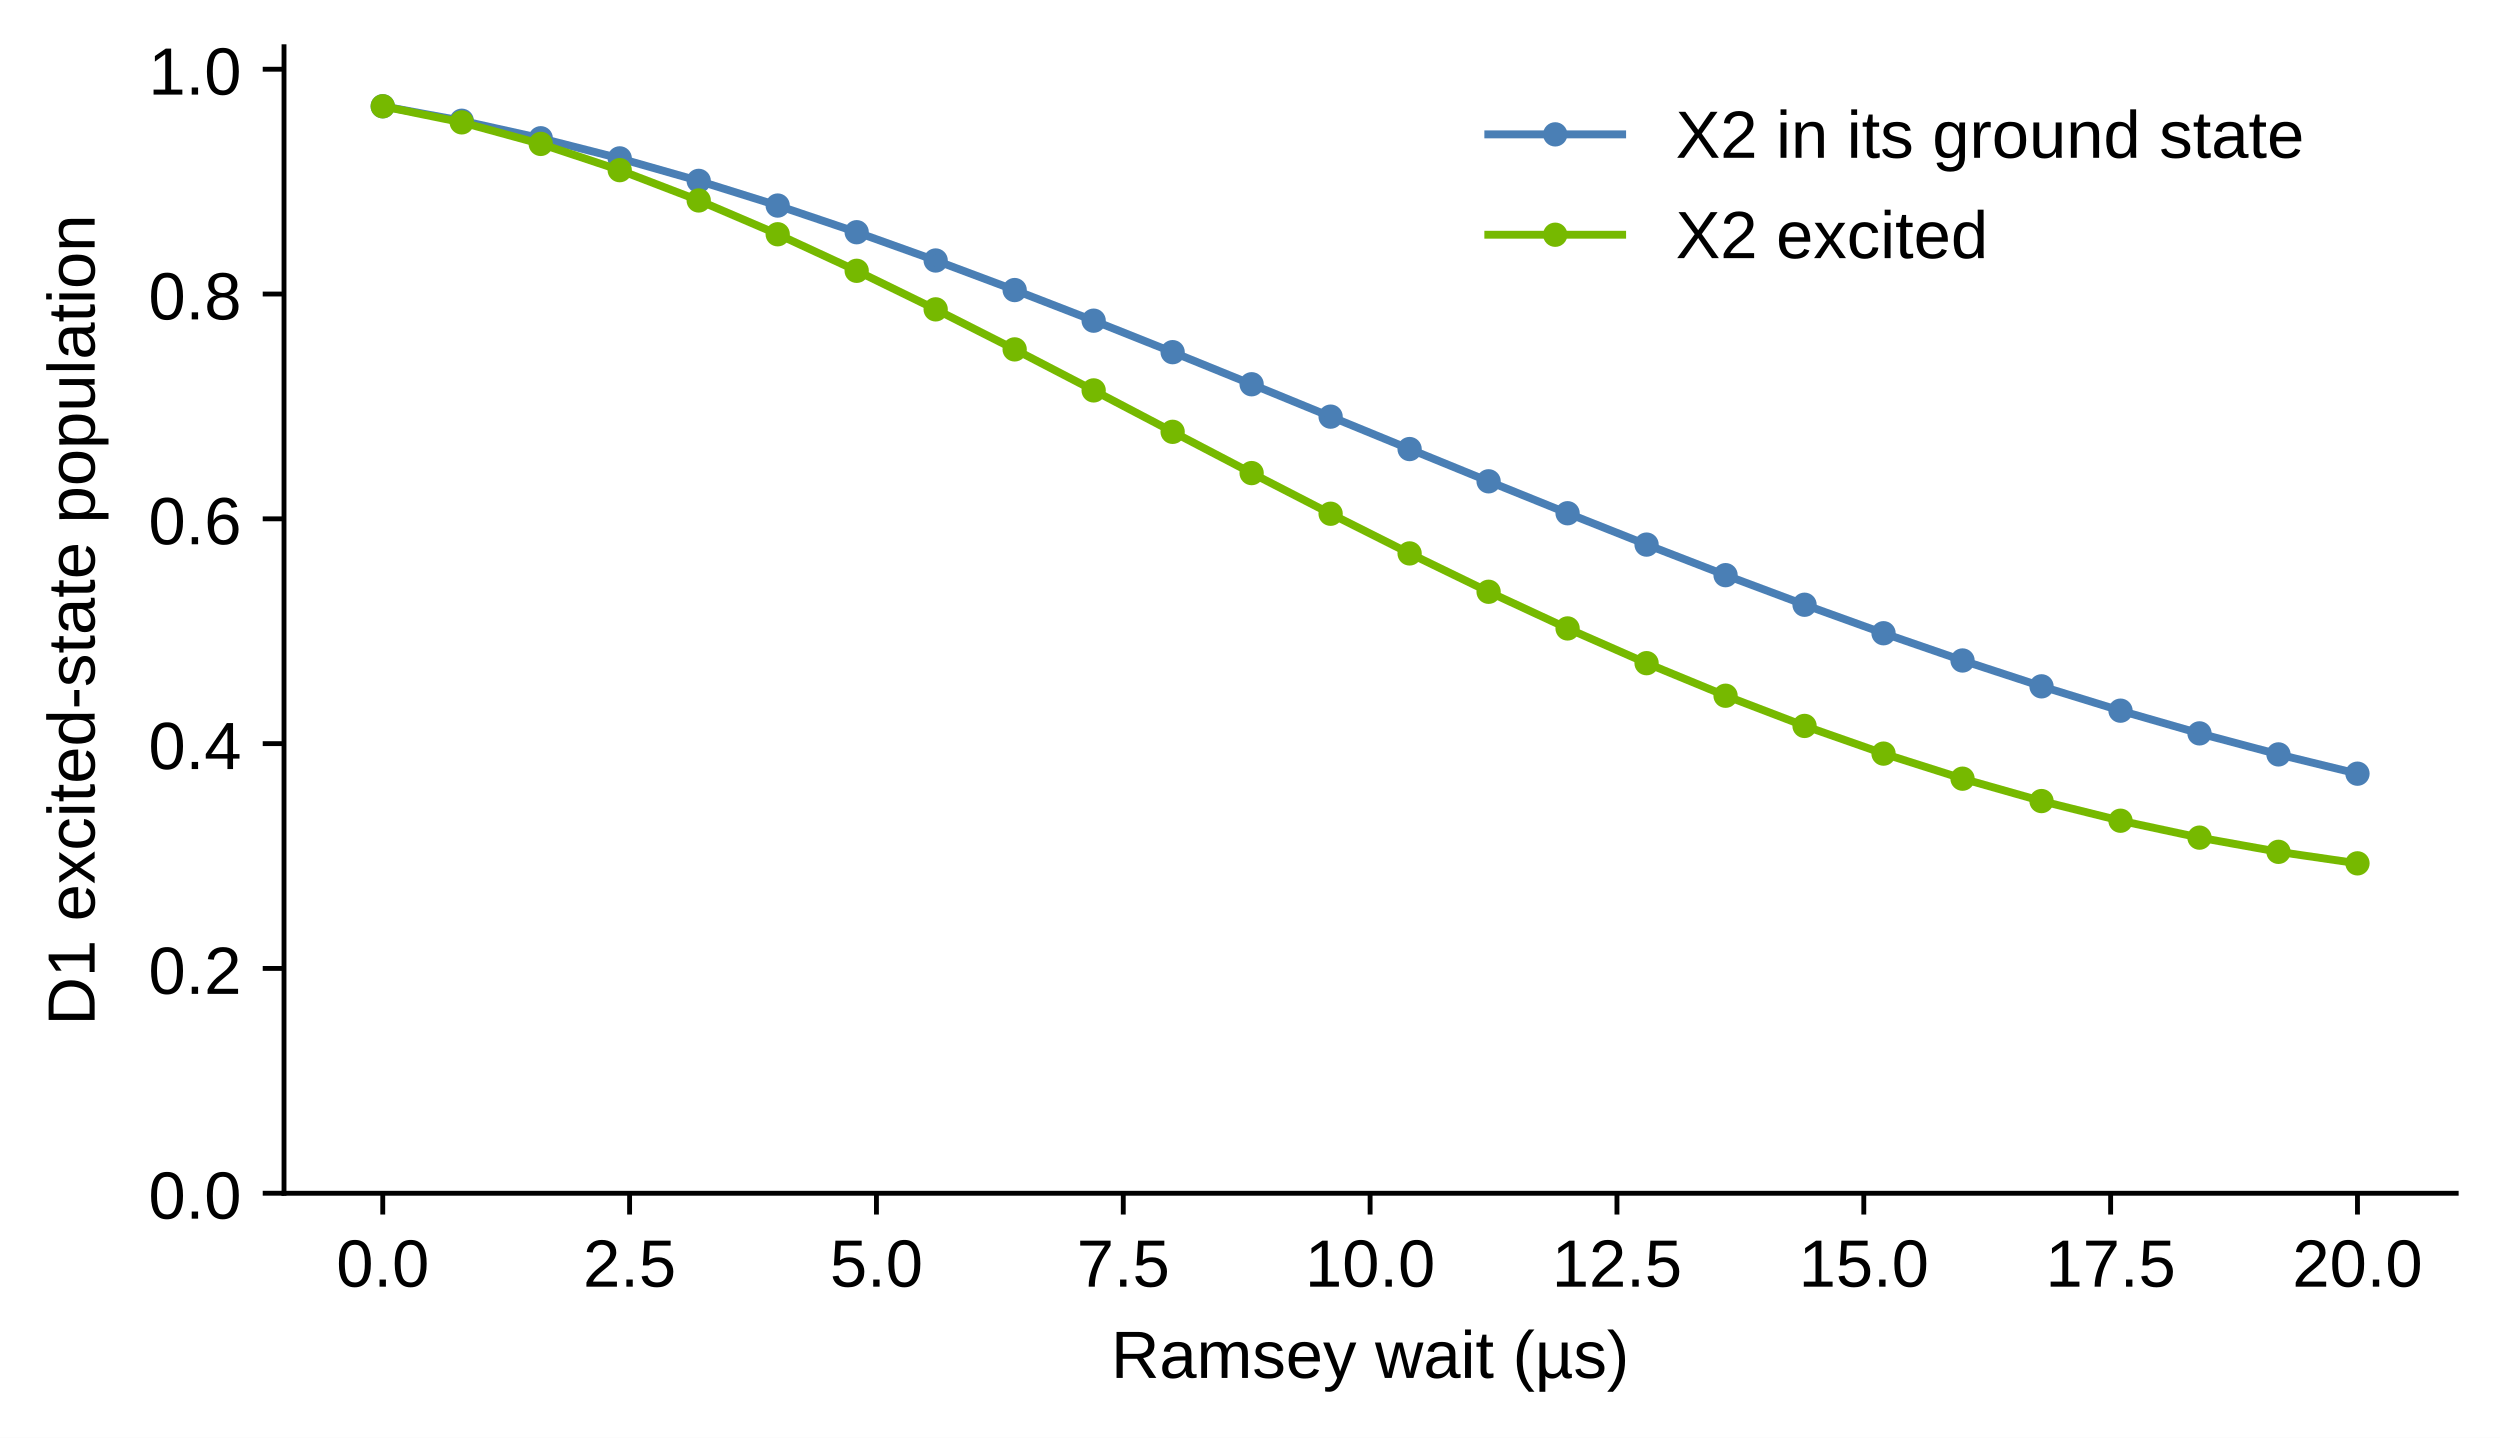
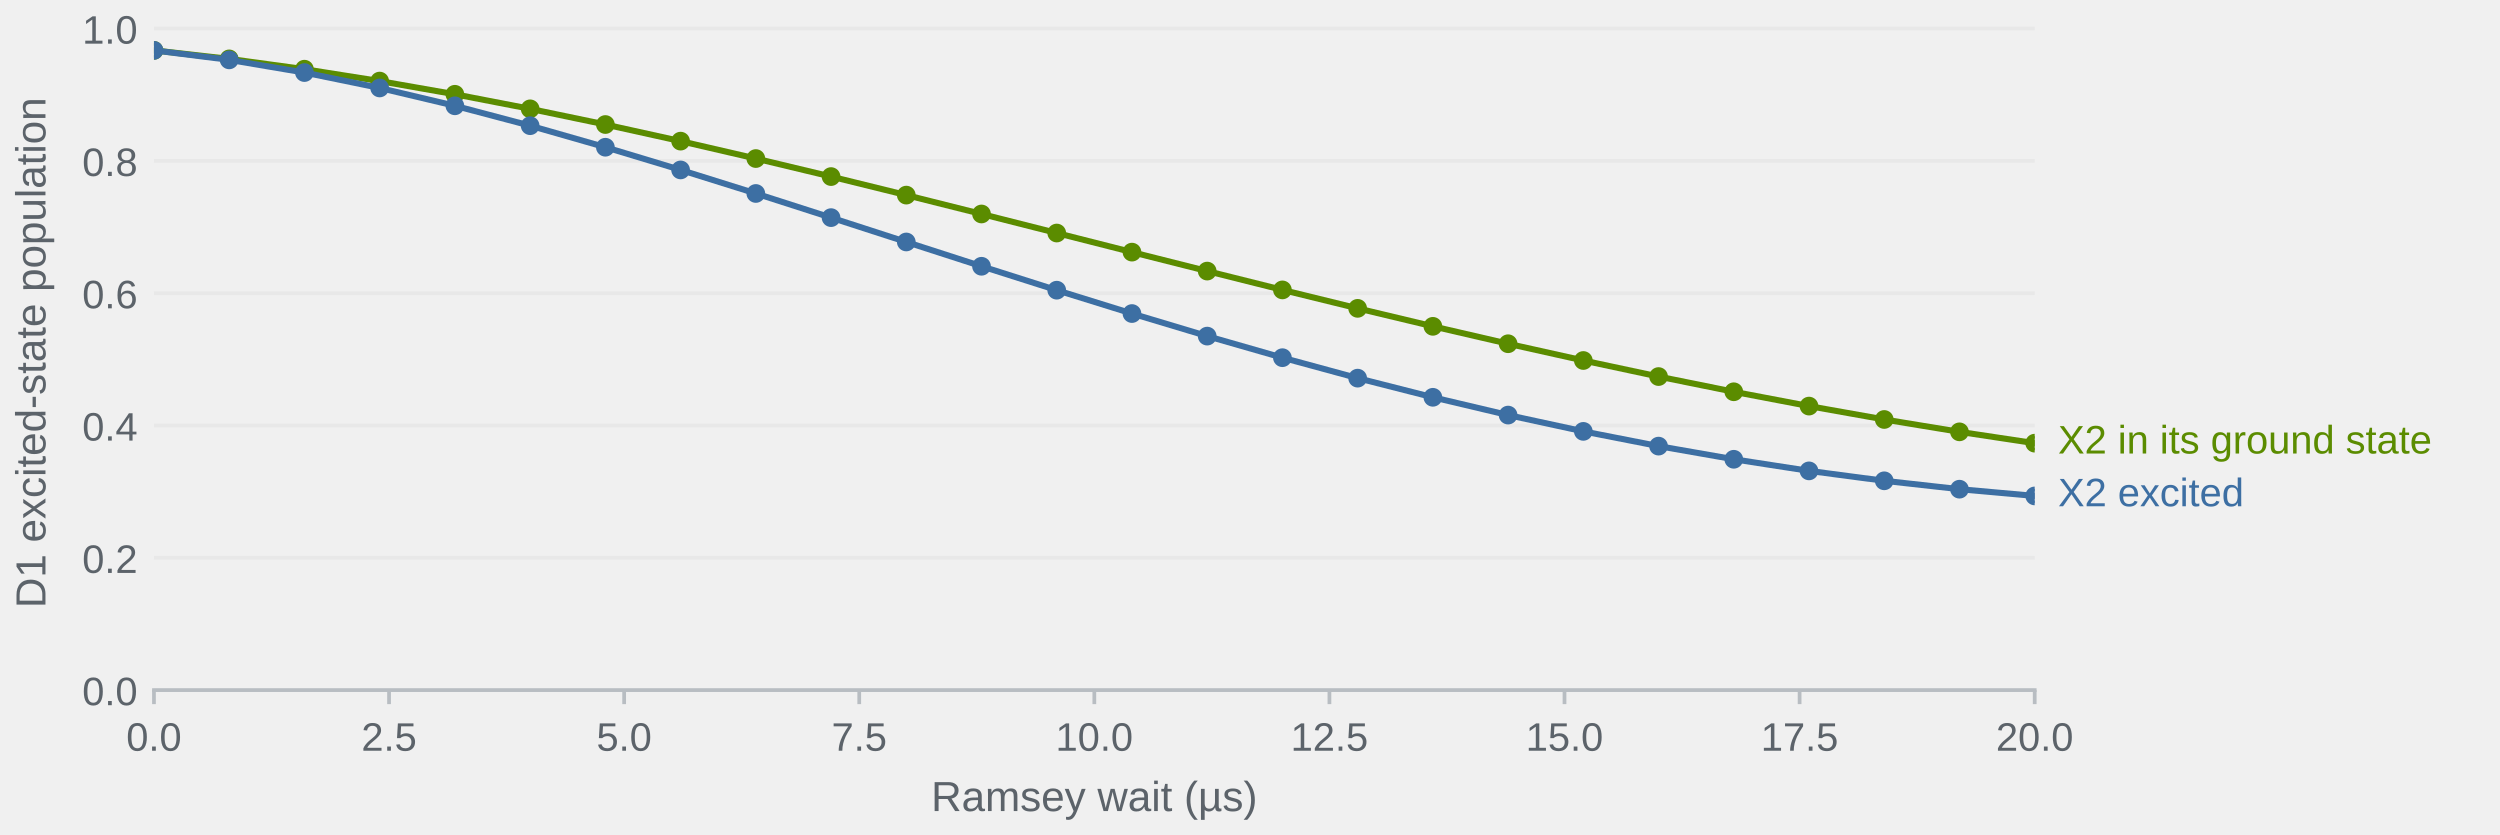
- <svg xmlns="http://www.w3.org/2000/svg" xmlns:xlink="http://www.w3.org/1999/xlink" width="411.014pt" height="236.38pt" viewBox="0 0 411.014 236.38" version="1.1">
+ <svg xmlns="http://www.w3.org/2000/svg" xmlns:xlink="http://www.w3.org/1999/xlink" role="img" aria-labelledby="title desc" width="534.05pt" height="178.30pt" viewBox="0 0 534.05 178.30" version="1.1">
  <defs>
    <style type="text/css">*{stroke-linejoin: round; stroke-linecap: butt}</style>
  </defs>
  <g id="figure_1">
    <g id="patch_1">
-       <path d="M 0 236.38 L 411.014 236.38 L 411.014 -0 L 0 -0 z " style="fill: #ffffff" />
+       <path d="M 0 178.30 L 534.05 178.30 L 534.05 0 L 0 0 L 0 178.30 z " style="fill: none" />
    </g>
    <g id="axes_1">
      <g id="patch_2">
-         <path d="M 46.694 196.179 L 403.814 196.179 L 403.814 7.683 L 46.694 7.683 z " style="fill: #ffffff" />
+         <path d="M 32.89 147.42 L 434.65 147.42 L 434.65 3.28 L 32.89 3.28 L 32.89 147.42 z " style="fill: none" />
      </g>
      <g id="matplotlib.axis_1">
        <g id="xtick_1">
          <g id="line2d_1">
            <defs>
-               <path id="mddd8e10ec7" d="M 0 0 L 0 3.5 " style="stroke: #000000; stroke-width: 0.8" />
+               <path id="m5b935c8b90" d="M 0 0 L 0 3 " style="stroke: #b8bdc2; stroke-width: 0.8" />
            </defs>
            <g>
-               <use xlink:href="#mddd8e10ec7" x="62.927" y="196.179" style="stroke: #000000; stroke-width: 0.8" />
+               <use xlink:href="#m5b935c8b90" x="32.89" y="147.42" style="fill: #b8bdc2; stroke: #b8bdc2; stroke-width: 0.8" />
            </g>
          </g>
          <g id="text_1">
-             <text style="font-size: 11px; font-family:NVIDIA, Arial, Helvetica, sans-serif; text-anchor: middle" x="62.927" y="211.536" transform="rotate(-0 62.92702 211.5361)">0.0</text>
+             <text style="font-size: 8.5px; font-family:NVIDIA, Arial, Helvetica, sans-serif; text-anchor: middle; fill: #5c636a" x="32.89" y="160.38" transform="rotate(-0 32.89 160.38)">0.0</text>
          </g>
        </g>
        <g id="xtick_2">
          <g id="line2d_2">
            <g>
-               <use xlink:href="#mddd8e10ec7" x="103.509" y="196.179" style="stroke: #000000; stroke-width: 0.8" />
+               <use xlink:href="#m5b935c8b90" x="83.11" y="147.42" style="fill: #b8bdc2; stroke: #b8bdc2; stroke-width: 0.8" />
            </g>
          </g>
          <g id="text_2">
-             <text style="font-size: 11px; font-family:NVIDIA, Arial, Helvetica, sans-serif; text-anchor: middle" x="103.509" y="211.536" transform="rotate(-0 103.5088 211.5361)">2.5</text>
+             <text style="font-size: 8.5px; font-family:NVIDIA, Arial, Helvetica, sans-serif; text-anchor: middle; fill: #5c636a" x="83.11" y="160.38" transform="rotate(-0 83.11 160.38)">2.5</text>
          </g>
        </g>
        <g id="xtick_3">
          <g id="line2d_3">
            <g>
-               <use xlink:href="#mddd8e10ec7" x="144.091" y="196.179" style="stroke: #000000; stroke-width: 0.8" />
+               <use xlink:href="#m5b935c8b90" x="133.33" y="147.42" style="fill: #b8bdc2; stroke: #b8bdc2; stroke-width: 0.8" />
            </g>
          </g>
          <g id="text_3">
-             <text style="font-size: 11px; font-family:NVIDIA, Arial, Helvetica, sans-serif; text-anchor: middle" x="144.091" y="211.536" transform="rotate(-0 144.0907 211.5361)">5.0</text>
+             <text style="font-size: 8.5px; font-family:NVIDIA, Arial, Helvetica, sans-serif; text-anchor: middle; fill: #5c636a" x="133.33" y="160.38" transform="rotate(-0 133.33 160.38)">5.0</text>
          </g>
        </g>
        <g id="xtick_4">
          <g id="line2d_4">
            <g>
-               <use xlink:href="#mddd8e10ec7" x="184.672" y="196.179" style="stroke: #000000; stroke-width: 0.8" />
+               <use xlink:href="#m5b935c8b90" x="183.55" y="147.42" style="fill: #b8bdc2; stroke: #b8bdc2; stroke-width: 0.8" />
            </g>
          </g>
          <g id="text_4">
-             <text style="font-size: 11px; font-family:NVIDIA, Arial, Helvetica, sans-serif; text-anchor: middle" x="184.672" y="211.536" transform="rotate(-0 184.6725 211.5361)">7.5</text>
+             <text style="font-size: 8.5px; font-family:NVIDIA, Arial, Helvetica, sans-serif; text-anchor: middle; fill: #5c636a" x="183.55" y="160.38" transform="rotate(-0 183.55 160.38)">7.5</text>
          </g>
        </g>
        <g id="xtick_5">
          <g id="line2d_5">
            <g>
-               <use xlink:href="#mddd8e10ec7" x="225.254" y="196.179" style="stroke: #000000; stroke-width: 0.8" />
+               <use xlink:href="#m5b935c8b90" x="233.77" y="147.42" style="fill: #b8bdc2; stroke: #b8bdc2; stroke-width: 0.8" />
            </g>
          </g>
          <g id="text_5">
-             <text style="font-size: 11px; font-family:NVIDIA, Arial, Helvetica, sans-serif; text-anchor: middle" x="225.254" y="211.536" transform="rotate(-0 225.2543 211.5361)">10.0</text>
+             <text style="font-size: 8.5px; font-family:NVIDIA, Arial, Helvetica, sans-serif; text-anchor: middle; fill: #5c636a" x="233.77" y="160.38" transform="rotate(-0 233.77 160.38)">10.0</text>
          </g>
        </g>
        <g id="xtick_6">
          <g id="line2d_6">
            <g>
-               <use xlink:href="#mddd8e10ec7" x="265.836" y="196.179" style="stroke: #000000; stroke-width: 0.8" />
+               <use xlink:href="#m5b935c8b90" x="283.99" y="147.42" style="fill: #b8bdc2; stroke: #b8bdc2; stroke-width: 0.8" />
            </g>
          </g>
          <g id="text_6">
-             <text style="font-size: 11px; font-family:NVIDIA, Arial, Helvetica, sans-serif; text-anchor: middle" x="265.836" y="211.536" transform="rotate(-0 265.8361 211.5361)">12.5</text>
+             <text style="font-size: 8.5px; font-family:NVIDIA, Arial, Helvetica, sans-serif; text-anchor: middle; fill: #5c636a" x="283.99" y="160.38" transform="rotate(-0 283.99 160.38)">12.5</text>
          </g>
        </g>
        <g id="xtick_7">
          <g id="line2d_7">
            <g>
-               <use xlink:href="#mddd8e10ec7" x="306.418" y="196.179" style="stroke: #000000; stroke-width: 0.8" />
+               <use xlink:href="#m5b935c8b90" x="334.21" y="147.42" style="fill: #b8bdc2; stroke: #b8bdc2; stroke-width: 0.8" />
            </g>
          </g>
          <g id="text_7">
-             <text style="font-size: 11px; font-family:NVIDIA, Arial, Helvetica, sans-serif; text-anchor: middle" x="306.418" y="211.536" transform="rotate(-0 306.4179 211.5361)">15.0</text>
+             <text style="font-size: 8.5px; font-family:NVIDIA, Arial, Helvetica, sans-serif; text-anchor: middle; fill: #5c636a" x="334.21" y="160.38" transform="rotate(-0 334.21 160.38)">15.0</text>
          </g>
        </g>
        <g id="xtick_8">
          <g id="line2d_8">
            <g>
-               <use xlink:href="#mddd8e10ec7" x="347" y="196.179" style="stroke: #000000; stroke-width: 0.8" />
+               <use xlink:href="#m5b935c8b90" x="384.43" y="147.42" style="fill: #b8bdc2; stroke: #b8bdc2; stroke-width: 0.8" />
            </g>
          </g>
          <g id="text_8">
-             <text style="font-size: 11px; font-family:NVIDIA, Arial, Helvetica, sans-serif; text-anchor: middle" x="347" y="211.536" transform="rotate(-0 346.9998 211.5361)">17.5</text>
+             <text style="font-size: 8.5px; font-family:NVIDIA, Arial, Helvetica, sans-serif; text-anchor: middle; fill: #5c636a" x="384.43" y="160.38" transform="rotate(-0 384.43 160.38)">17.5</text>
          </g>
        </g>
        <g id="xtick_9">
          <g id="line2d_9">
            <g>
-               <use xlink:href="#mddd8e10ec7" x="387.582" y="196.179" style="stroke: #000000; stroke-width: 0.8" />
+               <use xlink:href="#m5b935c8b90" x="434.65" y="147.42" style="fill: #b8bdc2; stroke: #b8bdc2; stroke-width: 0.8" />
            </g>
          </g>
          <g id="text_9">
-             <text style="font-size: 11px; font-family:NVIDIA, Arial, Helvetica, sans-serif; text-anchor: middle" x="387.582" y="211.536" transform="rotate(-0 387.5816 211.5361)">20.0</text>
+             <text style="font-size: 8.5px; font-family:NVIDIA, Arial, Helvetica, sans-serif; text-anchor: middle; fill: #5c636a" x="434.65" y="160.38" transform="rotate(-0 434.65 160.38)">20.0</text>
          </g>
        </g>
        <g id="text_10">
-           <text style="font-size: 11px; font-family:NVIDIA, Arial, Helvetica, sans-serif; text-anchor: middle" x="225.254" y="226.537" transform="rotate(-0 225.2543 226.537)">Ramsey wait (µs)</text>
+           <text style="font-size: 9px; font-family:NVIDIA, Arial, Helvetica, sans-serif; text-anchor: middle; fill: #5c636a" x="233.77" y="173.26" transform="rotate(-0 233.77 173.26)">Ramsey wait (µs)</text>
        </g>
      </g>
      <g id="matplotlib.axis_2">
        <g id="ytick_1">
          <g id="line2d_10">
-             <defs>
-               <path id="m4dde3a8f14" d="M 0 0 L -3.5 0 " style="stroke: #000000; stroke-width: 0.8" />
-             </defs>
-             <g>
-               <use xlink:href="#m4dde3a8f14" x="46.694" y="196.179" style="stroke: #000000; stroke-width: 0.8" />
-             </g>
-           </g>
+             <path d="M 32.89 147.42 L 434.65 147.42 " clip-path="url(#p05bec1dd95)" style="fill: none; stroke: #e8e8e8; stroke-width: 0.8; stroke-linecap: round" />
+           </g>
+           <g id="line2d_11" />
          <g id="text_11">
-             <text style="font-size: 11px; font-family:NVIDIA, Arial, Helvetica, sans-serif; text-anchor: end" x="39.694" y="200.357" transform="rotate(-0 39.6943 200.3574)">0.0</text>
+             <text style="font-size: 8.5px; font-family:NVIDIA, Arial, Helvetica, sans-serif; text-anchor: end; fill: #5c636a" x="29.39" y="150.65" transform="rotate(-0 29.39 150.65)">0.0</text>
          </g>
        </g>
        <g id="ytick_2">
-           <g id="line2d_11">
-             <g>
-               <use xlink:href="#m4dde3a8f14" x="46.694" y="159.219" style="stroke: #000000; stroke-width: 0.8" />
-             </g>
-           </g>
+           <g id="line2d_12">
+             <path d="M 32.89 119.16 L 434.65 119.16 " clip-path="url(#p05bec1dd95)" style="fill: none; stroke: #e8e8e8; stroke-width: 0.8; stroke-linecap: round" />
+           </g>
+           <g id="line2d_13" />
          <g id="text_12">
-             <text style="font-size: 11px; font-family:NVIDIA, Arial, Helvetica, sans-serif; text-anchor: end" x="39.694" y="163.397" transform="rotate(-0 39.6943 163.3974)">0.2</text>
+             <text style="font-size: 8.5px; font-family:NVIDIA, Arial, Helvetica, sans-serif; text-anchor: end; fill: #5c636a" x="29.39" y="122.39" transform="rotate(-0 29.39 122.39)">0.2</text>
          </g>
        </g>
        <g id="ytick_3">
-           <g id="line2d_12">
-             <g>
-               <use xlink:href="#m4dde3a8f14" x="46.694" y="122.259" style="stroke: #000000; stroke-width: 0.8" />
-             </g>
-           </g>
+           <g id="line2d_14">
+             <path d="M 32.89 90.89 L 434.65 90.89 " clip-path="url(#p05bec1dd95)" style="fill: none; stroke: #e8e8e8; stroke-width: 0.8; stroke-linecap: round" />
+           </g>
+           <g id="line2d_15" />
          <g id="text_13">
-             <text style="font-size: 11px; font-family:NVIDIA, Arial, Helvetica, sans-serif; text-anchor: end" x="39.694" y="126.437" transform="rotate(-0 39.6943 126.4374)">0.4</text>
+             <text style="font-size: 8.5px; font-family:NVIDIA, Arial, Helvetica, sans-serif; text-anchor: end; fill: #5c636a" x="29.39" y="94.12" transform="rotate(-0 29.39 94.12)">0.4</text>
          </g>
        </g>
        <g id="ytick_4">
-           <g id="line2d_13">
-             <g>
-               <use xlink:href="#m4dde3a8f14" x="46.694" y="85.299" style="stroke: #000000; stroke-width: 0.8" />
-             </g>
-           </g>
+           <g id="line2d_16">
+             <path d="M 32.89 62.63 L 434.65 62.63 " clip-path="url(#p05bec1dd95)" style="fill: none; stroke: #e8e8e8; stroke-width: 0.8; stroke-linecap: round" />
+           </g>
+           <g id="line2d_17" />
          <g id="text_14">
-             <text style="font-size: 11px; font-family:NVIDIA, Arial, Helvetica, sans-serif; text-anchor: end" x="39.694" y="89.477" transform="rotate(-0 39.6943 89.47742)">0.6</text>
+             <text style="font-size: 8.5px; font-family:NVIDIA, Arial, Helvetica, sans-serif; text-anchor: end; fill: #5c636a" x="29.39" y="65.86" transform="rotate(-0 29.39 65.86)">0.6</text>
          </g>
        </g>
        <g id="ytick_5">
-           <g id="line2d_14">
-             <g>
-               <use xlink:href="#m4dde3a8f14" x="46.694" y="48.339" style="stroke: #000000; stroke-width: 0.8" />
-             </g>
-           </g>
+           <g id="line2d_18">
+             <path d="M 32.89 34.37 L 434.65 34.37 " clip-path="url(#p05bec1dd95)" style="fill: none; stroke: #e8e8e8; stroke-width: 0.8; stroke-linecap: round" />
+           </g>
+           <g id="line2d_19" />
          <g id="text_15">
-             <text style="font-size: 11px; font-family:NVIDIA, Arial, Helvetica, sans-serif; text-anchor: end" x="39.694" y="52.517" transform="rotate(-0 39.6943 52.51742)">0.8</text>
+             <text style="font-size: 8.5px; font-family:NVIDIA, Arial, Helvetica, sans-serif; text-anchor: end; fill: #5c636a" x="29.39" y="37.60" transform="rotate(-0 29.39 37.60)">0.8</text>
          </g>
        </g>
        <g id="ytick_6">
-           <g id="line2d_15">
-             <g>
-               <use xlink:href="#m4dde3a8f14" x="46.694" y="11.379" style="stroke: #000000; stroke-width: 0.8" />
-             </g>
-           </g>
+           <g id="line2d_20">
+             <path d="M 32.89 6.10 L 434.65 6.10 " clip-path="url(#p05bec1dd95)" style="fill: none; stroke: #e8e8e8; stroke-width: 0.8; stroke-linecap: round" />
+           </g>
+           <g id="line2d_21" />
          <g id="text_16">
-             <text style="font-size: 11px; font-family:NVIDIA, Arial, Helvetica, sans-serif; text-anchor: end" x="39.694" y="15.557" transform="rotate(-0 39.6943 15.55742)">1.0</text>
+             <text style="font-size: 8.5px; font-family:NVIDIA, Arial, Helvetica, sans-serif; text-anchor: end; fill: #5c636a" x="29.39" y="9.33" transform="rotate(-0 29.39 9.33)">1.0</text>
          </g>
        </g>
        <g id="text_17">
-           <text style="font-size: 11px; font-family:NVIDIA, Arial, Helvetica, sans-serif; text-anchor: middle" x="15.558" y="101.931" transform="rotate(-90 15.55828 101.9307)">D1 excited-state population</text>
-         </g>
-       </g>
-       <g id="line2d_16">
-         <path d="M 62.927 17.468 L 75.913 19.852 L 88.899 22.73 L 101.886 26.04 L 114.872 29.737 L 127.858 33.795 L 140.844 38.178 L 153.83 42.827 L 166.816 47.687 L 179.803 52.722 L 192.789 57.898 L 205.775 63.174 L 218.761 68.498 L 231.747 73.827 L 244.734 79.131 L 257.72 84.38 L 270.706 89.535 L 283.692 94.56 L 296.678 99.424 L 309.664 104.108 L 322.651 108.588 L 335.637 112.839 L 348.623 116.839 L 361.609 120.572 L 374.595 124.029 L 387.582 127.198 " clip-path="url(#p1ac712acd3)" style="fill: none; stroke: #4a7fb5; stroke-width: 1.3; stroke-linecap: square" />
+           <text style="font-size: 9px; font-family:NVIDIA, Arial, Helvetica, sans-serif; text-anchor: middle; fill: #5c636a" x="9.71" y="75.35" transform="rotate(-90 9.71 75.35)">D1 excited-state population</text>
+         </g>
+       </g>
+       <g id="line2d_22">
+         <path d="M 32.89 10.76 L 48.96 12.58 L 65.03 14.78 L 81.10 17.32 L 97.17 20.14 L 113.25 23.25 L 129.32 26.60 L 145.39 30.15 L 161.46 33.87 L 177.53 37.72 L 193.60 41.68 L 209.67 45.71 L 225.74 49.78 L 241.81 53.86 L 257.88 57.91 L 273.95 61.93 L 290.02 65.87 L 306.09 69.71 L 322.16 73.43 L 338.23 77.01 L 354.30 80.44 L 370.37 83.69 L 386.44 86.75 L 402.51 89.61 L 418.58 92.25 L 434.65 94.67 " clip-path="url(#p05bec1dd95)" style="fill: none; stroke: #5b8c00; stroke-width: 1.3; stroke-linecap: round" />
        <defs>
-           <path id="m7f024e7bad" d="M 0 1.5 C 0.398 1.5 0.779 1.342 1.061 1.061 C 1.342 0.779 1.5 0.398 1.5 0 C 1.5 -0.398 1.342 -0.779 1.061 -1.061 C 0.779 -1.342 0.398 -1.5 0 -1.5 C -0.398 -1.5 -0.779 -1.342 -1.061 -1.061 C -1.342 -0.779 -1.5 -0.398 -1.5 0 C -1.5 0.398 -1.342 0.779 -1.061 1.061 C -0.779 1.342 -0.398 1.5 0 1.5 z " style="stroke: #4a7fb5" />
+           <path id="m74f32c9ab9" d="M 0 1.5 C 0.39 1.5 0.77 1.34 1.06 1.06 C 1.34 0.77 1.5 0.39 1.5 0 C 1.5 -0.39 1.34 -0.77 1.06 -1.06 C 0.77 -1.34 0.39 -1.5 0 -1.5 C -0.39 -1.5 -0.77 -1.34 -1.06 -1.06 C -1.34 -0.77 -1.5 -0.39 -1.5 0 C -1.5 0.39 -1.34 0.77 -1.06 1.06 C -0.77 1.34 -0.39 1.5 0 1.5 z " style="stroke: #5b8c00" />
        </defs>
-         <g clip-path="url(#p1ac712acd3)">
-           <use xlink:href="#m7f024e7bad" x="62.927" y="17.468" style="fill: #4a7fb5; stroke: #4a7fb5" />
-           <use xlink:href="#m7f024e7bad" x="75.913" y="19.852" style="fill: #4a7fb5; stroke: #4a7fb5" />
-           <use xlink:href="#m7f024e7bad" x="88.899" y="22.73" style="fill: #4a7fb5; stroke: #4a7fb5" />
-           <use xlink:href="#m7f024e7bad" x="101.886" y="26.04" style="fill: #4a7fb5; stroke: #4a7fb5" />
-           <use xlink:href="#m7f024e7bad" x="114.872" y="29.737" style="fill: #4a7fb5; stroke: #4a7fb5" />
-           <use xlink:href="#m7f024e7bad" x="127.858" y="33.795" style="fill: #4a7fb5; stroke: #4a7fb5" />
-           <use xlink:href="#m7f024e7bad" x="140.844" y="38.178" style="fill: #4a7fb5; stroke: #4a7fb5" />
-           <use xlink:href="#m7f024e7bad" x="153.83" y="42.827" style="fill: #4a7fb5; stroke: #4a7fb5" />
-           <use xlink:href="#m7f024e7bad" x="166.816" y="47.687" style="fill: #4a7fb5; stroke: #4a7fb5" />
-           <use xlink:href="#m7f024e7bad" x="179.803" y="52.722" style="fill: #4a7fb5; stroke: #4a7fb5" />
-           <use xlink:href="#m7f024e7bad" x="192.789" y="57.898" style="fill: #4a7fb5; stroke: #4a7fb5" />
-           <use xlink:href="#m7f024e7bad" x="205.775" y="63.174" style="fill: #4a7fb5; stroke: #4a7fb5" />
-           <use xlink:href="#m7f024e7bad" x="218.761" y="68.498" style="fill: #4a7fb5; stroke: #4a7fb5" />
-           <use xlink:href="#m7f024e7bad" x="231.747" y="73.827" style="fill: #4a7fb5; stroke: #4a7fb5" />
-           <use xlink:href="#m7f024e7bad" x="244.734" y="79.131" style="fill: #4a7fb5; stroke: #4a7fb5" />
-           <use xlink:href="#m7f024e7bad" x="257.72" y="84.38" style="fill: #4a7fb5; stroke: #4a7fb5" />
-           <use xlink:href="#m7f024e7bad" x="270.706" y="89.535" style="fill: #4a7fb5; stroke: #4a7fb5" />
-           <use xlink:href="#m7f024e7bad" x="283.692" y="94.56" style="fill: #4a7fb5; stroke: #4a7fb5" />
-           <use xlink:href="#m7f024e7bad" x="296.678" y="99.424" style="fill: #4a7fb5; stroke: #4a7fb5" />
-           <use xlink:href="#m7f024e7bad" x="309.664" y="104.108" style="fill: #4a7fb5; stroke: #4a7fb5" />
-           <use xlink:href="#m7f024e7bad" x="322.651" y="108.588" style="fill: #4a7fb5; stroke: #4a7fb5" />
-           <use xlink:href="#m7f024e7bad" x="335.637" y="112.839" style="fill: #4a7fb5; stroke: #4a7fb5" />
-           <use xlink:href="#m7f024e7bad" x="348.623" y="116.839" style="fill: #4a7fb5; stroke: #4a7fb5" />
-           <use xlink:href="#m7f024e7bad" x="361.609" y="120.572" style="fill: #4a7fb5; stroke: #4a7fb5" />
-           <use xlink:href="#m7f024e7bad" x="374.595" y="124.029" style="fill: #4a7fb5; stroke: #4a7fb5" />
-           <use xlink:href="#m7f024e7bad" x="387.582" y="127.198" style="fill: #4a7fb5; stroke: #4a7fb5" />
-         </g>
-       </g>
-       <g id="line2d_17">
-         <path d="M 62.927 17.473 L 75.913 20.116 L 88.899 23.661 L 101.886 27.974 L 114.872 32.955 L 127.858 38.513 L 140.844 44.522 L 153.83 50.861 L 166.816 57.442 L 179.803 64.185 L 192.789 70.995 L 205.775 77.779 L 218.761 84.462 L 231.747 90.986 L 244.734 97.29 L 257.72 103.319 L 270.706 109.029 L 283.692 114.383 L 296.678 119.348 L 309.664 123.899 L 322.651 128.02 L 335.637 131.7 L 348.623 134.932 L 361.609 137.712 L 374.595 140.046 L 387.582 141.94 " clip-path="url(#p1ac712acd3)" style="fill: none; stroke: #76b900; stroke-width: 1.3; stroke-linecap: square" />
+         <g clip-path="url(#p05bec1dd95)">
+           <use xlink:href="#m74f32c9ab9" x="32.89" y="10.76" style="fill: #5b8c00; stroke: #5b8c00" />
+           <use xlink:href="#m74f32c9ab9" x="48.96" y="12.58" style="fill: #5b8c00; stroke: #5b8c00" />
+           <use xlink:href="#m74f32c9ab9" x="65.03" y="14.78" style="fill: #5b8c00; stroke: #5b8c00" />
+           <use xlink:href="#m74f32c9ab9" x="81.10" y="17.32" style="fill: #5b8c00; stroke: #5b8c00" />
+           <use xlink:href="#m74f32c9ab9" x="97.17" y="20.14" style="fill: #5b8c00; stroke: #5b8c00" />
+           <use xlink:href="#m74f32c9ab9" x="113.25" y="23.25" style="fill: #5b8c00; stroke: #5b8c00" />
+           <use xlink:href="#m74f32c9ab9" x="129.32" y="26.60" style="fill: #5b8c00; stroke: #5b8c00" />
+           <use xlink:href="#m74f32c9ab9" x="145.39" y="30.15" style="fill: #5b8c00; stroke: #5b8c00" />
+           <use xlink:href="#m74f32c9ab9" x="161.46" y="33.87" style="fill: #5b8c00; stroke: #5b8c00" />
+           <use xlink:href="#m74f32c9ab9" x="177.53" y="37.72" style="fill: #5b8c00; stroke: #5b8c00" />
+           <use xlink:href="#m74f32c9ab9" x="193.60" y="41.68" style="fill: #5b8c00; stroke: #5b8c00" />
+           <use xlink:href="#m74f32c9ab9" x="209.67" y="45.71" style="fill: #5b8c00; stroke: #5b8c00" />
+           <use xlink:href="#m74f32c9ab9" x="225.74" y="49.78" style="fill: #5b8c00; stroke: #5b8c00" />
+           <use xlink:href="#m74f32c9ab9" x="241.81" y="53.86" style="fill: #5b8c00; stroke: #5b8c00" />
+           <use xlink:href="#m74f32c9ab9" x="257.88" y="57.91" style="fill: #5b8c00; stroke: #5b8c00" />
+           <use xlink:href="#m74f32c9ab9" x="273.95" y="61.93" style="fill: #5b8c00; stroke: #5b8c00" />
+           <use xlink:href="#m74f32c9ab9" x="290.02" y="65.87" style="fill: #5b8c00; stroke: #5b8c00" />
+           <use xlink:href="#m74f32c9ab9" x="306.09" y="69.71" style="fill: #5b8c00; stroke: #5b8c00" />
+           <use xlink:href="#m74f32c9ab9" x="322.16" y="73.43" style="fill: #5b8c00; stroke: #5b8c00" />
+           <use xlink:href="#m74f32c9ab9" x="338.23" y="77.01" style="fill: #5b8c00; stroke: #5b8c00" />
+           <use xlink:href="#m74f32c9ab9" x="354.30" y="80.44" style="fill: #5b8c00; stroke: #5b8c00" />
+           <use xlink:href="#m74f32c9ab9" x="370.37" y="83.69" style="fill: #5b8c00; stroke: #5b8c00" />
+           <use xlink:href="#m74f32c9ab9" x="386.44" y="86.75" style="fill: #5b8c00; stroke: #5b8c00" />
+           <use xlink:href="#m74f32c9ab9" x="402.51" y="89.61" style="fill: #5b8c00; stroke: #5b8c00" />
+           <use xlink:href="#m74f32c9ab9" x="418.58" y="92.25" style="fill: #5b8c00; stroke: #5b8c00" />
+           <use xlink:href="#m74f32c9ab9" x="434.65" y="94.67" style="fill: #5b8c00; stroke: #5b8c00" />
+         </g>
+       </g>
+       <g id="line2d_23">
+         <path d="M 32.89 10.76 L 48.96 12.79 L 65.03 15.50 L 81.10 18.79 L 97.17 22.60 L 113.25 26.85 L 129.32 31.45 L 145.39 36.30 L 161.46 41.33 L 177.53 46.49 L 193.60 51.69 L 209.67 56.88 L 225.74 61.99 L 241.81 66.98 L 257.88 71.80 L 273.95 76.41 L 290.02 80.78 L 306.09 84.87 L 322.16 88.67 L 338.23 92.15 L 354.30 95.30 L 370.37 98.11 L 386.44 100.59 L 402.51 102.71 L 418.58 104.50 L 434.65 105.94 " clip-path="url(#p05bec1dd95)" style="fill: none; stroke: #3d6fa3; stroke-width: 1.3; stroke-linecap: round" />
        <defs>
-           <path id="mbd0f272dfb" d="M 0 1.5 C 0.398 1.5 0.779 1.342 1.061 1.061 C 1.342 0.779 1.5 0.398 1.5 0 C 1.5 -0.398 1.342 -0.779 1.061 -1.061 C 0.779 -1.342 0.398 -1.5 0 -1.5 C -0.398 -1.5 -0.779 -1.342 -1.061 -1.061 C -1.342 -0.779 -1.5 -0.398 -1.5 0 C -1.5 0.398 -1.342 0.779 -1.061 1.061 C -0.779 1.342 -0.398 1.5 0 1.5 z " style="stroke: #76b900" />
+           <path id="mc0671eb6cf" d="M 0 1.5 C 0.39 1.5 0.77 1.34 1.06 1.06 C 1.34 0.77 1.5 0.39 1.5 0 C 1.5 -0.39 1.34 -0.77 1.06 -1.06 C 0.77 -1.34 0.39 -1.5 0 -1.5 C -0.39 -1.5 -0.77 -1.34 -1.06 -1.06 C -1.34 -0.77 -1.5 -0.39 -1.5 0 C -1.5 0.39 -1.34 0.77 -1.06 1.06 C -0.77 1.34 -0.39 1.5 0 1.5 z " style="stroke: #3d6fa3" />
        </defs>
-         <g clip-path="url(#p1ac712acd3)">
-           <use xlink:href="#mbd0f272dfb" x="62.927" y="17.473" style="fill: #76b900; stroke: #76b900" />
-           <use xlink:href="#mbd0f272dfb" x="75.913" y="20.116" style="fill: #76b900; stroke: #76b900" />
-           <use xlink:href="#mbd0f272dfb" x="88.899" y="23.661" style="fill: #76b900; stroke: #76b900" />
-           <use xlink:href="#mbd0f272dfb" x="101.886" y="27.974" style="fill: #76b900; stroke: #76b900" />
-           <use xlink:href="#mbd0f272dfb" x="114.872" y="32.955" style="fill: #76b900; stroke: #76b900" />
-           <use xlink:href="#mbd0f272dfb" x="127.858" y="38.513" style="fill: #76b900; stroke: #76b900" />
-           <use xlink:href="#mbd0f272dfb" x="140.844" y="44.522" style="fill: #76b900; stroke: #76b900" />
-           <use xlink:href="#mbd0f272dfb" x="153.83" y="50.861" style="fill: #76b900; stroke: #76b900" />
-           <use xlink:href="#mbd0f272dfb" x="166.816" y="57.442" style="fill: #76b900; stroke: #76b900" />
-           <use xlink:href="#mbd0f272dfb" x="179.803" y="64.185" style="fill: #76b900; stroke: #76b900" />
-           <use xlink:href="#mbd0f272dfb" x="192.789" y="70.995" style="fill: #76b900; stroke: #76b900" />
-           <use xlink:href="#mbd0f272dfb" x="205.775" y="77.779" style="fill: #76b900; stroke: #76b900" />
-           <use xlink:href="#mbd0f272dfb" x="218.761" y="84.462" style="fill: #76b900; stroke: #76b900" />
-           <use xlink:href="#mbd0f272dfb" x="231.747" y="90.986" style="fill: #76b900; stroke: #76b900" />
-           <use xlink:href="#mbd0f272dfb" x="244.734" y="97.29" style="fill: #76b900; stroke: #76b900" />
-           <use xlink:href="#mbd0f272dfb" x="257.72" y="103.319" style="fill: #76b900; stroke: #76b900" />
-           <use xlink:href="#mbd0f272dfb" x="270.706" y="109.029" style="fill: #76b900; stroke: #76b900" />
-           <use xlink:href="#mbd0f272dfb" x="283.692" y="114.383" style="fill: #76b900; stroke: #76b900" />
-           <use xlink:href="#mbd0f272dfb" x="296.678" y="119.348" style="fill: #76b900; stroke: #76b900" />
-           <use xlink:href="#mbd0f272dfb" x="309.664" y="123.899" style="fill: #76b900; stroke: #76b900" />
-           <use xlink:href="#mbd0f272dfb" x="322.651" y="128.02" style="fill: #76b900; stroke: #76b900" />
-           <use xlink:href="#mbd0f272dfb" x="335.637" y="131.7" style="fill: #76b900; stroke: #76b900" />
-           <use xlink:href="#mbd0f272dfb" x="348.623" y="134.932" style="fill: #76b900; stroke: #76b900" />
-           <use xlink:href="#mbd0f272dfb" x="361.609" y="137.712" style="fill: #76b900; stroke: #76b900" />
-           <use xlink:href="#mbd0f272dfb" x="374.595" y="140.046" style="fill: #76b900; stroke: #76b900" />
-           <use xlink:href="#mbd0f272dfb" x="387.582" y="141.94" style="fill: #76b900; stroke: #76b900" />
+         <g clip-path="url(#p05bec1dd95)">
+           <use xlink:href="#mc0671eb6cf" x="32.89" y="10.76" style="fill: #3d6fa3; stroke: #3d6fa3" />
+           <use xlink:href="#mc0671eb6cf" x="48.96" y="12.79" style="fill: #3d6fa3; stroke: #3d6fa3" />
+           <use xlink:href="#mc0671eb6cf" x="65.03" y="15.50" style="fill: #3d6fa3; stroke: #3d6fa3" />
+           <use xlink:href="#mc0671eb6cf" x="81.10" y="18.79" style="fill: #3d6fa3; stroke: #3d6fa3" />
+           <use xlink:href="#mc0671eb6cf" x="97.17" y="22.60" style="fill: #3d6fa3; stroke: #3d6fa3" />
+           <use xlink:href="#mc0671eb6cf" x="113.25" y="26.85" style="fill: #3d6fa3; stroke: #3d6fa3" />
+           <use xlink:href="#mc0671eb6cf" x="129.32" y="31.45" style="fill: #3d6fa3; stroke: #3d6fa3" />
+           <use xlink:href="#mc0671eb6cf" x="145.39" y="36.30" style="fill: #3d6fa3; stroke: #3d6fa3" />
+           <use xlink:href="#mc0671eb6cf" x="161.46" y="41.33" style="fill: #3d6fa3; stroke: #3d6fa3" />
+           <use xlink:href="#mc0671eb6cf" x="177.53" y="46.49" style="fill: #3d6fa3; stroke: #3d6fa3" />
+           <use xlink:href="#mc0671eb6cf" x="193.60" y="51.69" style="fill: #3d6fa3; stroke: #3d6fa3" />
+           <use xlink:href="#mc0671eb6cf" x="209.67" y="56.88" style="fill: #3d6fa3; stroke: #3d6fa3" />
+           <use xlink:href="#mc0671eb6cf" x="225.74" y="61.99" style="fill: #3d6fa3; stroke: #3d6fa3" />
+           <use xlink:href="#mc0671eb6cf" x="241.81" y="66.98" style="fill: #3d6fa3; stroke: #3d6fa3" />
+           <use xlink:href="#mc0671eb6cf" x="257.88" y="71.80" style="fill: #3d6fa3; stroke: #3d6fa3" />
+           <use xlink:href="#mc0671eb6cf" x="273.95" y="76.41" style="fill: #3d6fa3; stroke: #3d6fa3" />
+           <use xlink:href="#mc0671eb6cf" x="290.02" y="80.78" style="fill: #3d6fa3; stroke: #3d6fa3" />
+           <use xlink:href="#mc0671eb6cf" x="306.09" y="84.87" style="fill: #3d6fa3; stroke: #3d6fa3" />
+           <use xlink:href="#mc0671eb6cf" x="322.16" y="88.67" style="fill: #3d6fa3; stroke: #3d6fa3" />
+           <use xlink:href="#mc0671eb6cf" x="338.23" y="92.15" style="fill: #3d6fa3; stroke: #3d6fa3" />
+           <use xlink:href="#mc0671eb6cf" x="354.30" y="95.30" style="fill: #3d6fa3; stroke: #3d6fa3" />
+           <use xlink:href="#mc0671eb6cf" x="370.37" y="98.11" style="fill: #3d6fa3; stroke: #3d6fa3" />
+           <use xlink:href="#mc0671eb6cf" x="386.44" y="100.59" style="fill: #3d6fa3; stroke: #3d6fa3" />
+           <use xlink:href="#mc0671eb6cf" x="402.51" y="102.71" style="fill: #3d6fa3; stroke: #3d6fa3" />
+           <use xlink:href="#mc0671eb6cf" x="418.58" y="104.50" style="fill: #3d6fa3; stroke: #3d6fa3" />
+           <use xlink:href="#mc0671eb6cf" x="434.65" y="105.94" style="fill: #3d6fa3; stroke: #3d6fa3" />
        </g>
      </g>
      <g id="patch_3">
-         <path d="M 46.694 196.179 L 46.694 7.683 " style="fill: none; stroke: #000000; stroke-width: 0.8; stroke-linejoin: miter; stroke-linecap: square" />
-       </g>
-       <g id="patch_4">
-         <path d="M 46.694 196.179 L 403.814 196.179 " style="fill: none; stroke: #000000; stroke-width: 0.8; stroke-linejoin: miter; stroke-linecap: square" />
-       </g>
-       <g id="legend_1">
-         <g id="line2d_18">
-           <path d="M 244.687 22.091 L 255.687 22.091 L 266.687 22.091 " style="fill: none; stroke: #4a7fb5; stroke-width: 1.3; stroke-linecap: square" />
-           <g>
-             <use xlink:href="#m7f024e7bad" x="255.687" y="22.091" style="fill: #4a7fb5; stroke: #4a7fb5" />
-           </g>
-         </g>
-         <g id="text_18">
-           <text style="font-size: 11px; font-family:NVIDIA, Arial, Helvetica, sans-serif; text-anchor: start" x="275.487" y="25.941" transform="rotate(-0 275.4873 25.94099)">X2 in its ground state</text>
-         </g>
-         <g id="line2d_19">
-           <path d="M 244.687 38.592 L 255.687 38.592 L 266.687 38.592 " style="fill: none; stroke: #76b900; stroke-width: 1.3; stroke-linecap: square" />
-           <g>
-             <use xlink:href="#mbd0f272dfb" x="255.687" y="38.592" style="fill: #76b900; stroke: #76b900" />
-           </g>
-         </g>
-         <g id="text_19">
-           <text style="font-size: 11px; font-family:NVIDIA, Arial, Helvetica, sans-serif; text-anchor: start" x="275.487" y="42.442" transform="rotate(-0 275.4873 42.44185)">X2 excited</text>
-         </g>
+         <path d="M 32.89 147.42 L 434.65 147.42 " style="fill: none; stroke: #b8bdc2; stroke-width: 0.8; stroke-linejoin: miter; stroke-linecap: square" />
+       </g>
+       <g id="text_18">
+         <text style="font-size: 8.5px; font-family:NVIDIA, Arial, Helvetica, sans-serif; text-anchor: start; fill: #5b8c00" x="439.65" y="96.88" transform="rotate(-0 439.65 96.88)">X2 in its ground state</text>
+       </g>
+       <g id="text_19">
+         <text style="font-size: 8.5px; font-family:NVIDIA, Arial, Helvetica, sans-serif; text-anchor: start; fill: #3d6fa3" x="439.65" y="108.15" transform="rotate(-0 439.65 108.15)">X2 excited</text>
      </g>
    </g>
  </g>
  <defs>
-     <clipPath id="p1ac712acd3">
-       <rect x="46.694" y="7.683" width="357.12" height="188.496" />
+     <clipPath id="p05bec1dd95">
+       <rect x="32.89" y="3.28" width="401.76" height="144.14" />
    </clipPath>
  </defs>
</svg>
